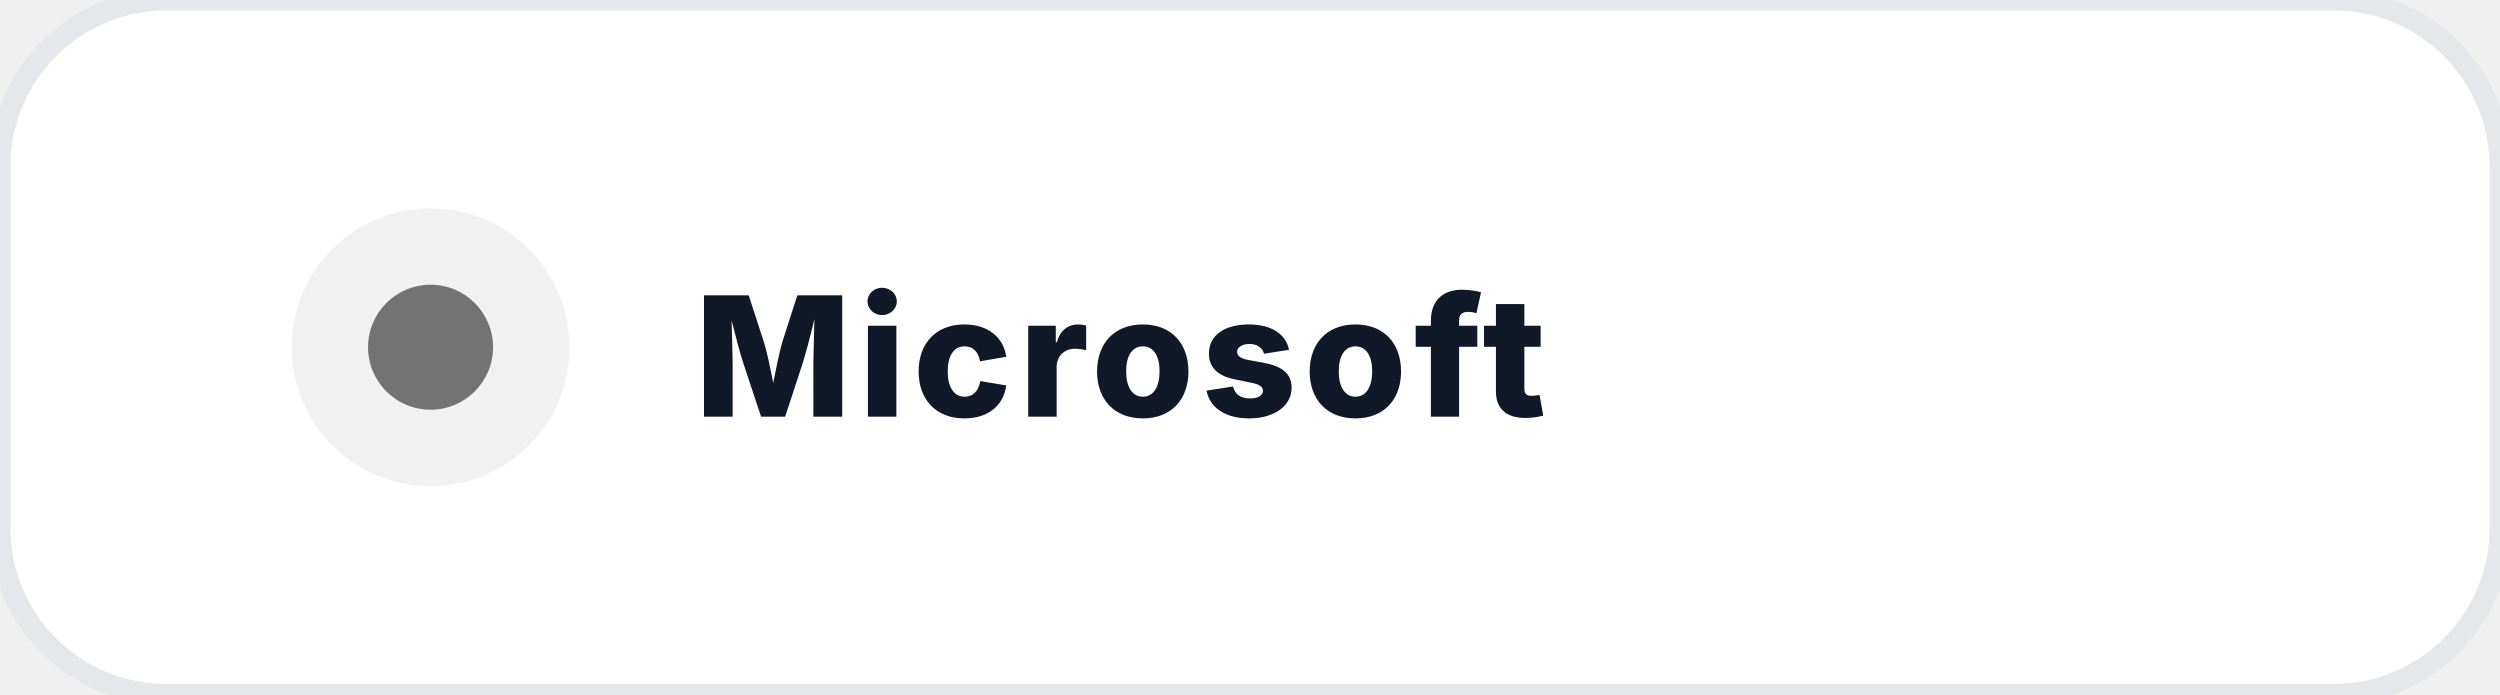
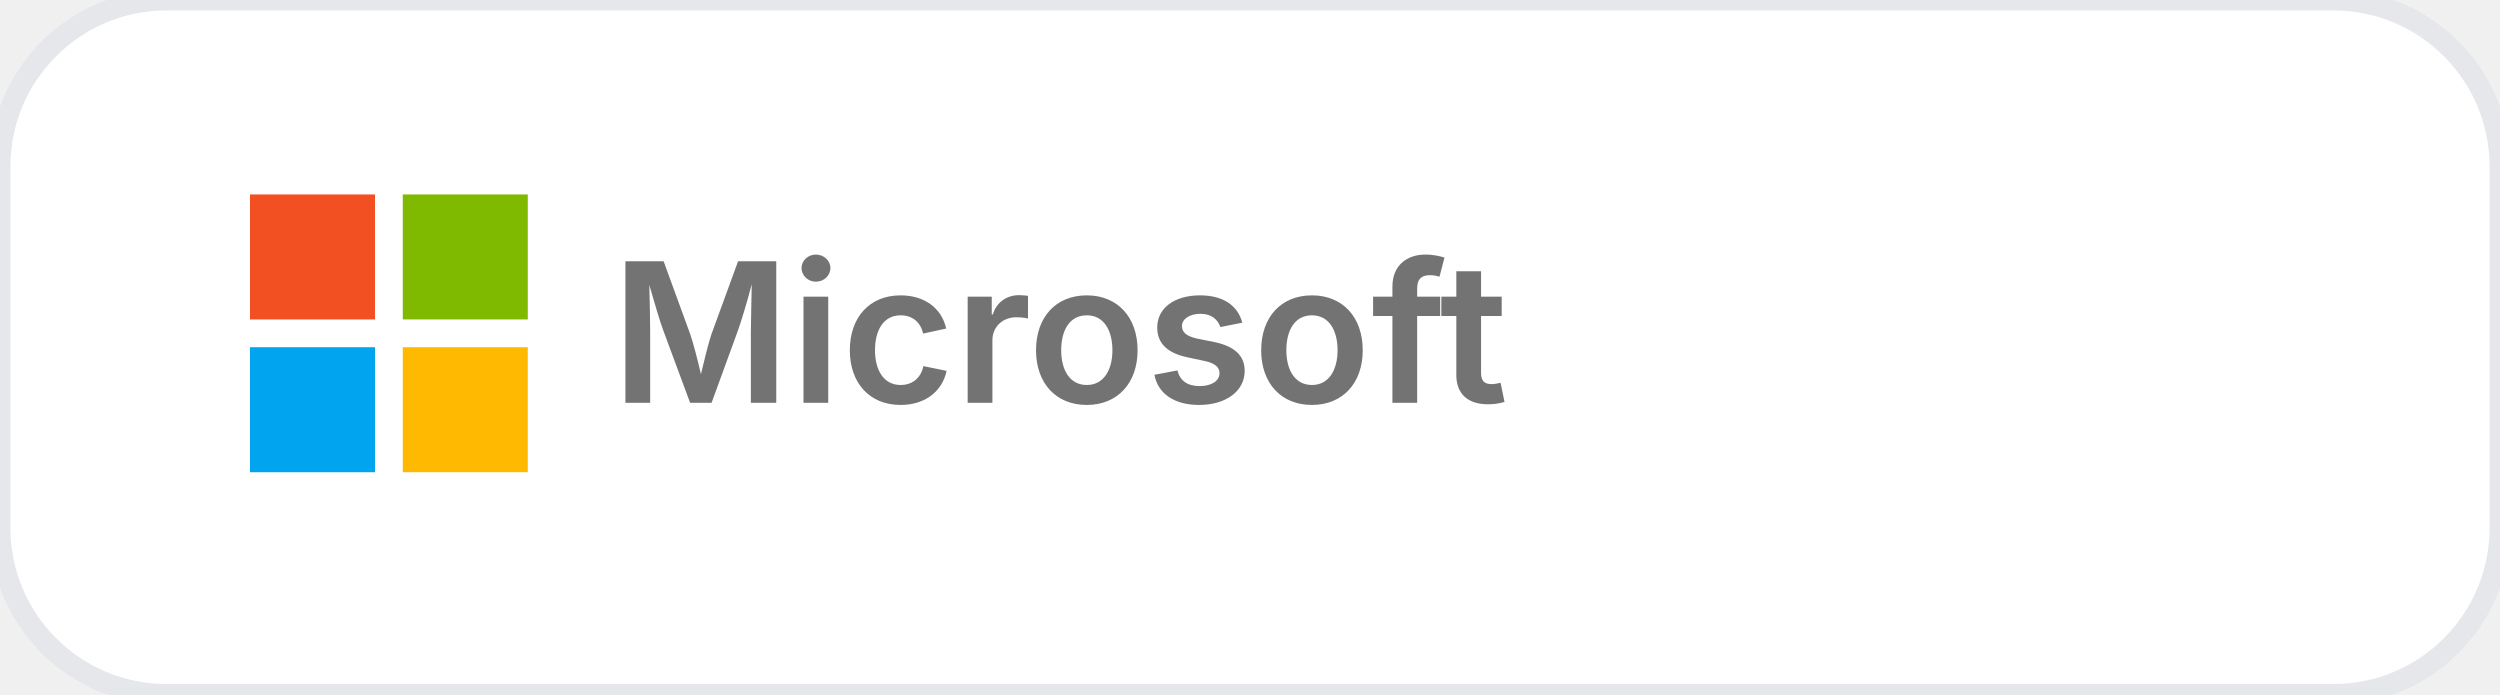
<svg xmlns="http://www.w3.org/2000/svg" viewBox="0 0 180 50" width="100%" height="100%">
  <rect width="180" height="50" rx="12" fill="#ffffff" stroke="#e5e7eb" stroke-width="1.5" />
-   <g transform="translate(18, 12)">
-     <circle cx="13" cy="13" r="10" fill="#737373" opacity="0.1" />
-     <circle cx="13" cy="13" r="4.5" fill="#737373" />
-     <text x="32" y="18" font-family="system-ui, -apple-system, sans-serif" font-size="12" font-weight="800" fill="#111827" letter-spacing="0.5">Microsoft</text>
+   <g transform="translate(18, 11)">
+     <rect x="0" y="3" width="9" height="9" fill="#f25022" />
+     <rect x="11" y="3" width="9" height="9" fill="#7fba00" />
+     <rect x="0" y="14" width="9" height="9" fill="#00a4ef" />
+     <rect x="11" y="14" width="9" height="9" fill="#ffb900" />
+     <text x="26" y="18" font-family="system-ui, -apple-system, sans-serif" font-size="14" font-weight="600" fill="#737373">Microsoft</text>
  </g>
</svg>
